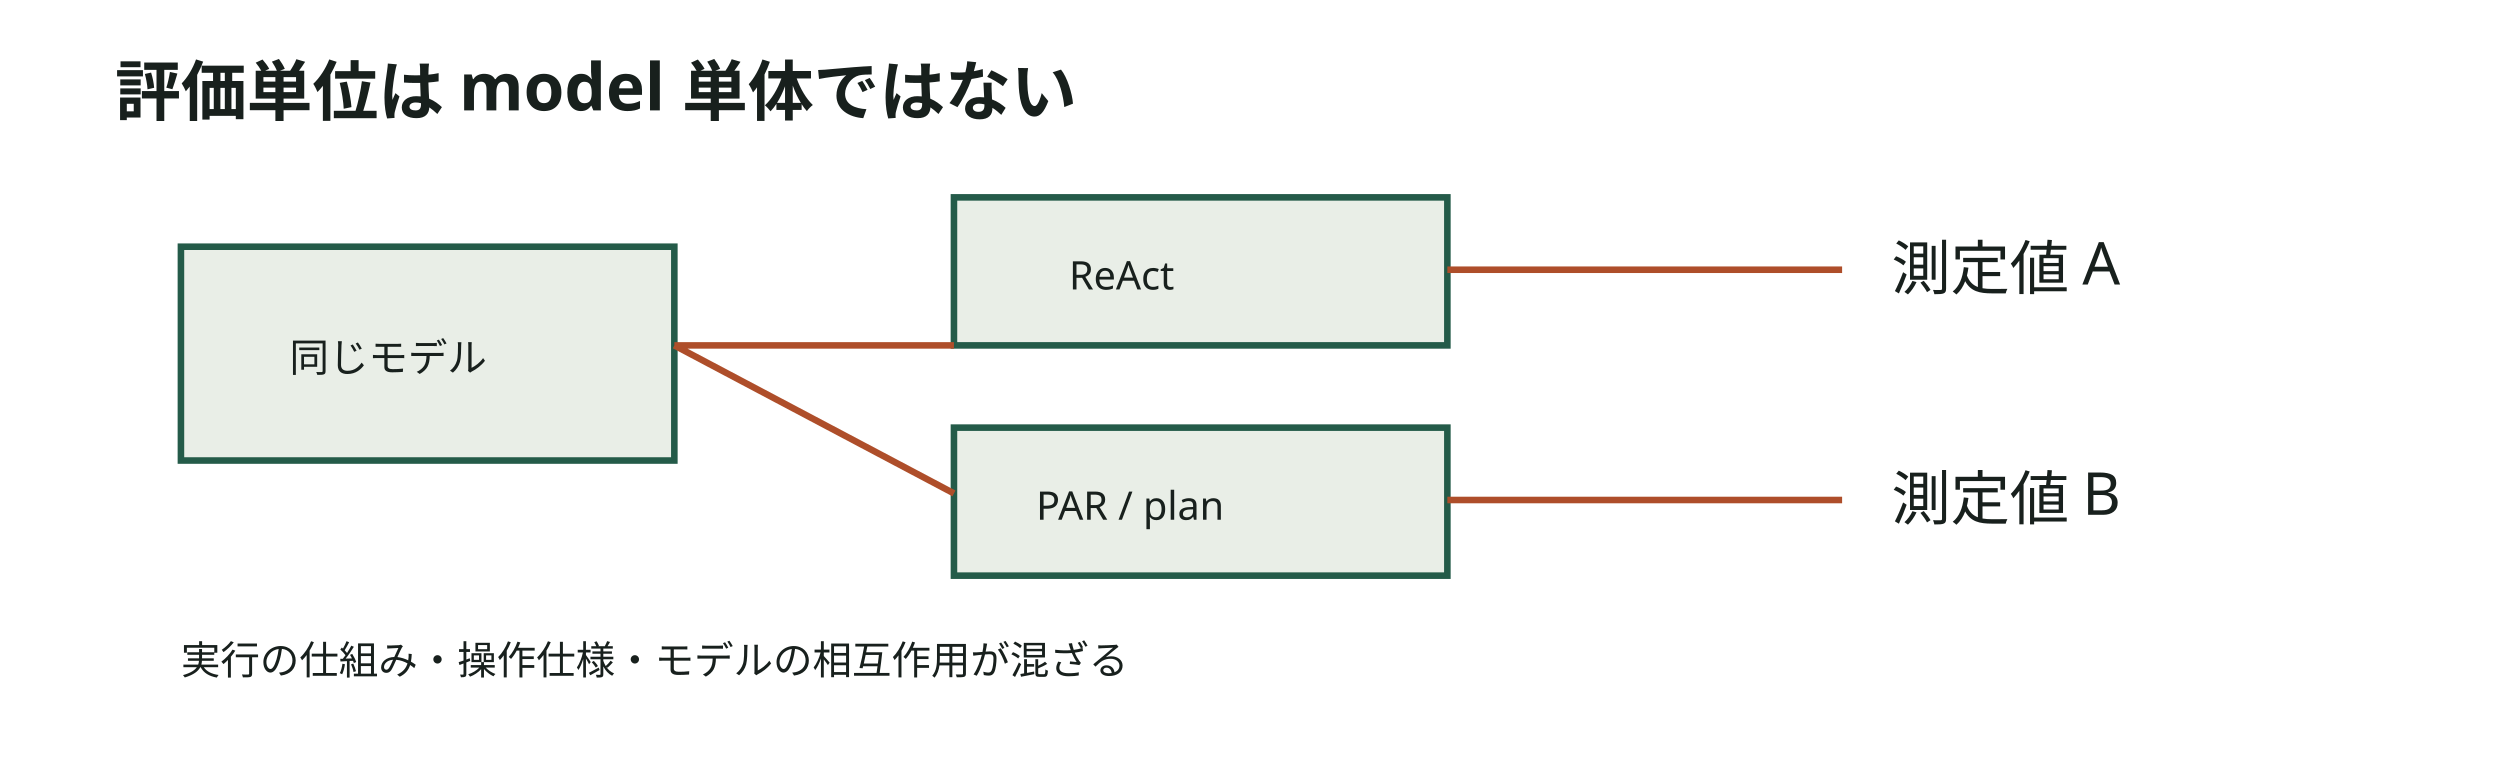
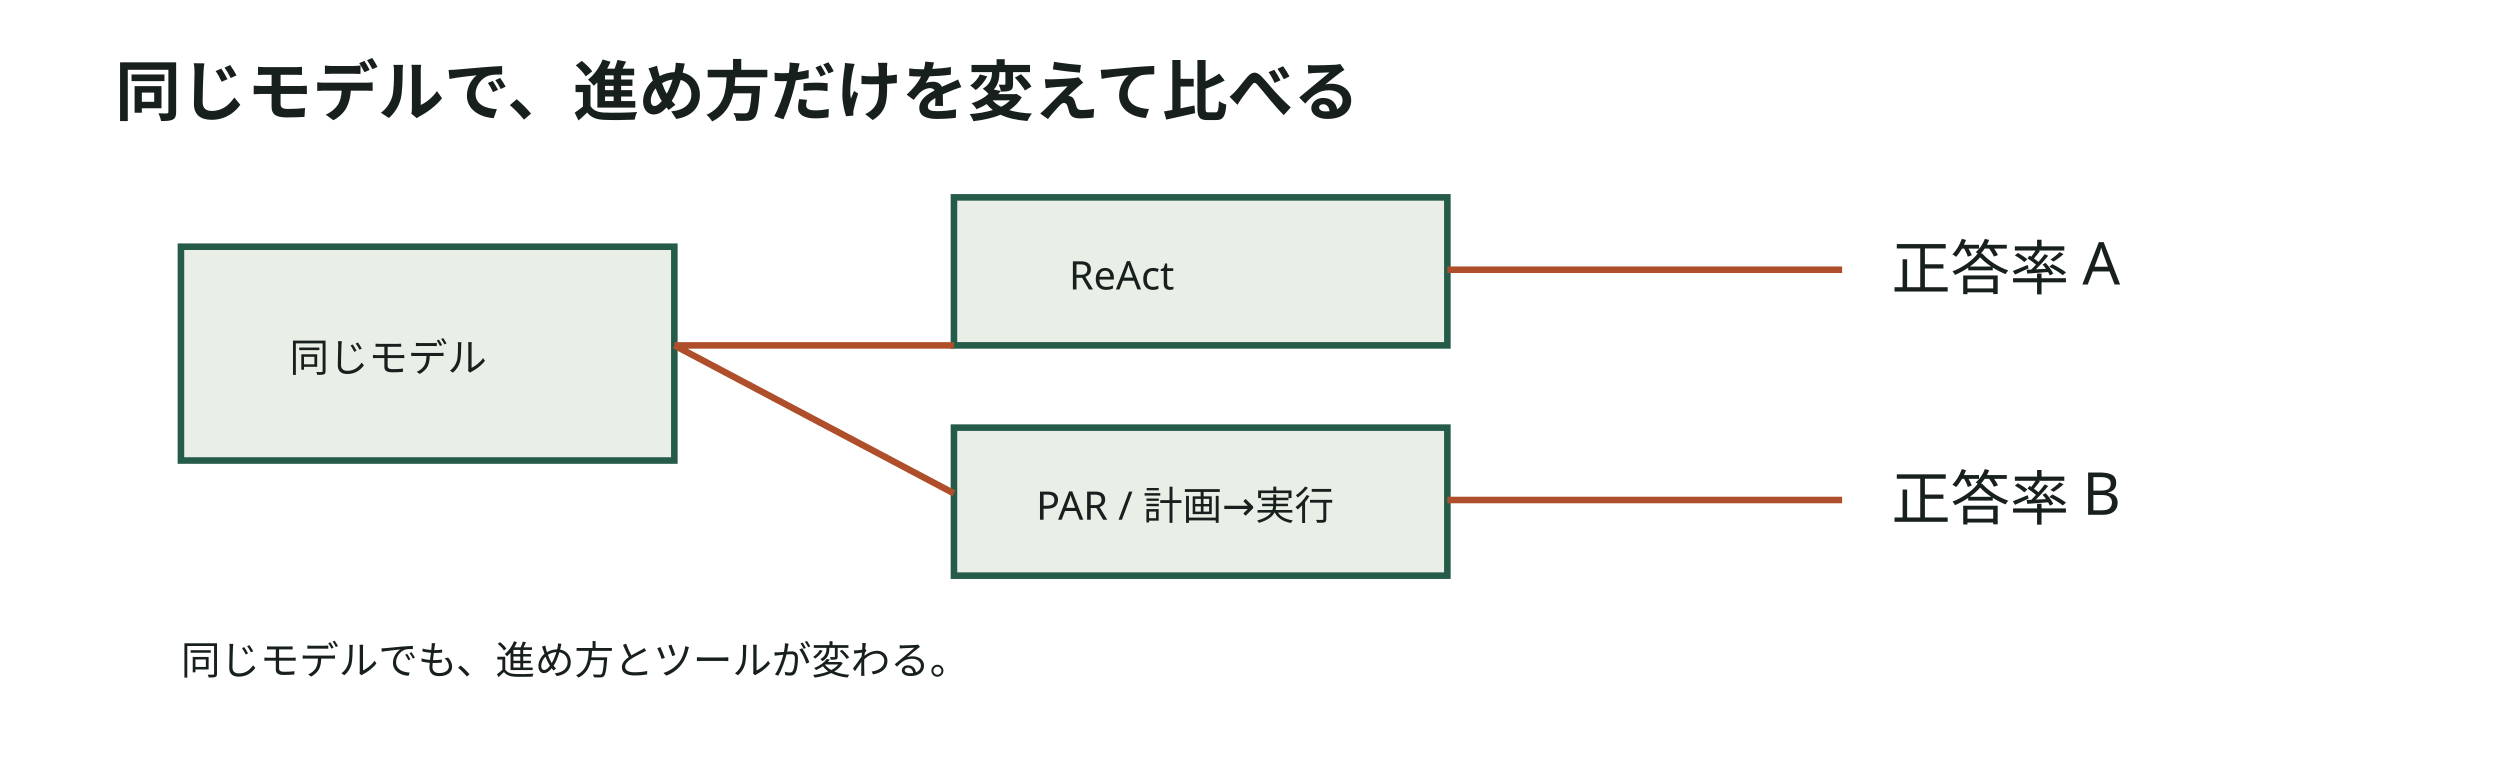
- <svg xmlns="http://www.w3.org/2000/svg" width="760" height="230">
+ <svg xmlns="http://www.w3.org/2000/svg" width="760" height="230" viewBox="0 0 760 230" role="img" aria-labelledby="title">
  <style>text{font-family:sans-serif;fill:#18201d}.b{fill:#e9eee7;stroke:#245b49;stroke-width:2}.a{stroke:#ae4e2a;stroke-width:2}</style>
-   <text x="35" y="35" font-size="20" font-weight="bold">評価単位は model 単体ではない</text>
+   <text x="35" y="35" font-size="20" font-weight="bold">同じモデルで、進め方だけを変えて比べる</text>
  <rect class="b" x="55" y="75" width="150" height="65" />
  <text x="88" y="113">同じモデル</text>
  <rect class="b" x="290" y="60" width="150" height="45" />
  <text x="325" y="88">ReAct</text>
  <rect class="b" x="290" y="130" width="150" height="45" />
-   <text x="315" y="158">PAR / plan</text>
+   <text x="315" y="158">PAR / 計画→実行</text>
  <path class="a" d="M205 105h85M205 105l85 45" />
  <path class="a" d="M440 82h120M440 152h120" />
-   <text x="575" y="88" font-size="18">測定値 A</text>
-   <text x="575" y="158" font-size="18">測定値 B</text>
-   <text x="55" y="205" fill="#ae4e2a">実行の仕組み・操作仕様・モデルの相互作用が混ざる</text>
+   <text x="575" y="88" font-size="18">正答率 A</text>
+   <text x="575" y="158" font-size="18">正答率 B</text>
+   <text x="55" y="205" fill="#ae4e2a">同じモデルでも、進め方とツールが変わる。</text>
</svg>
